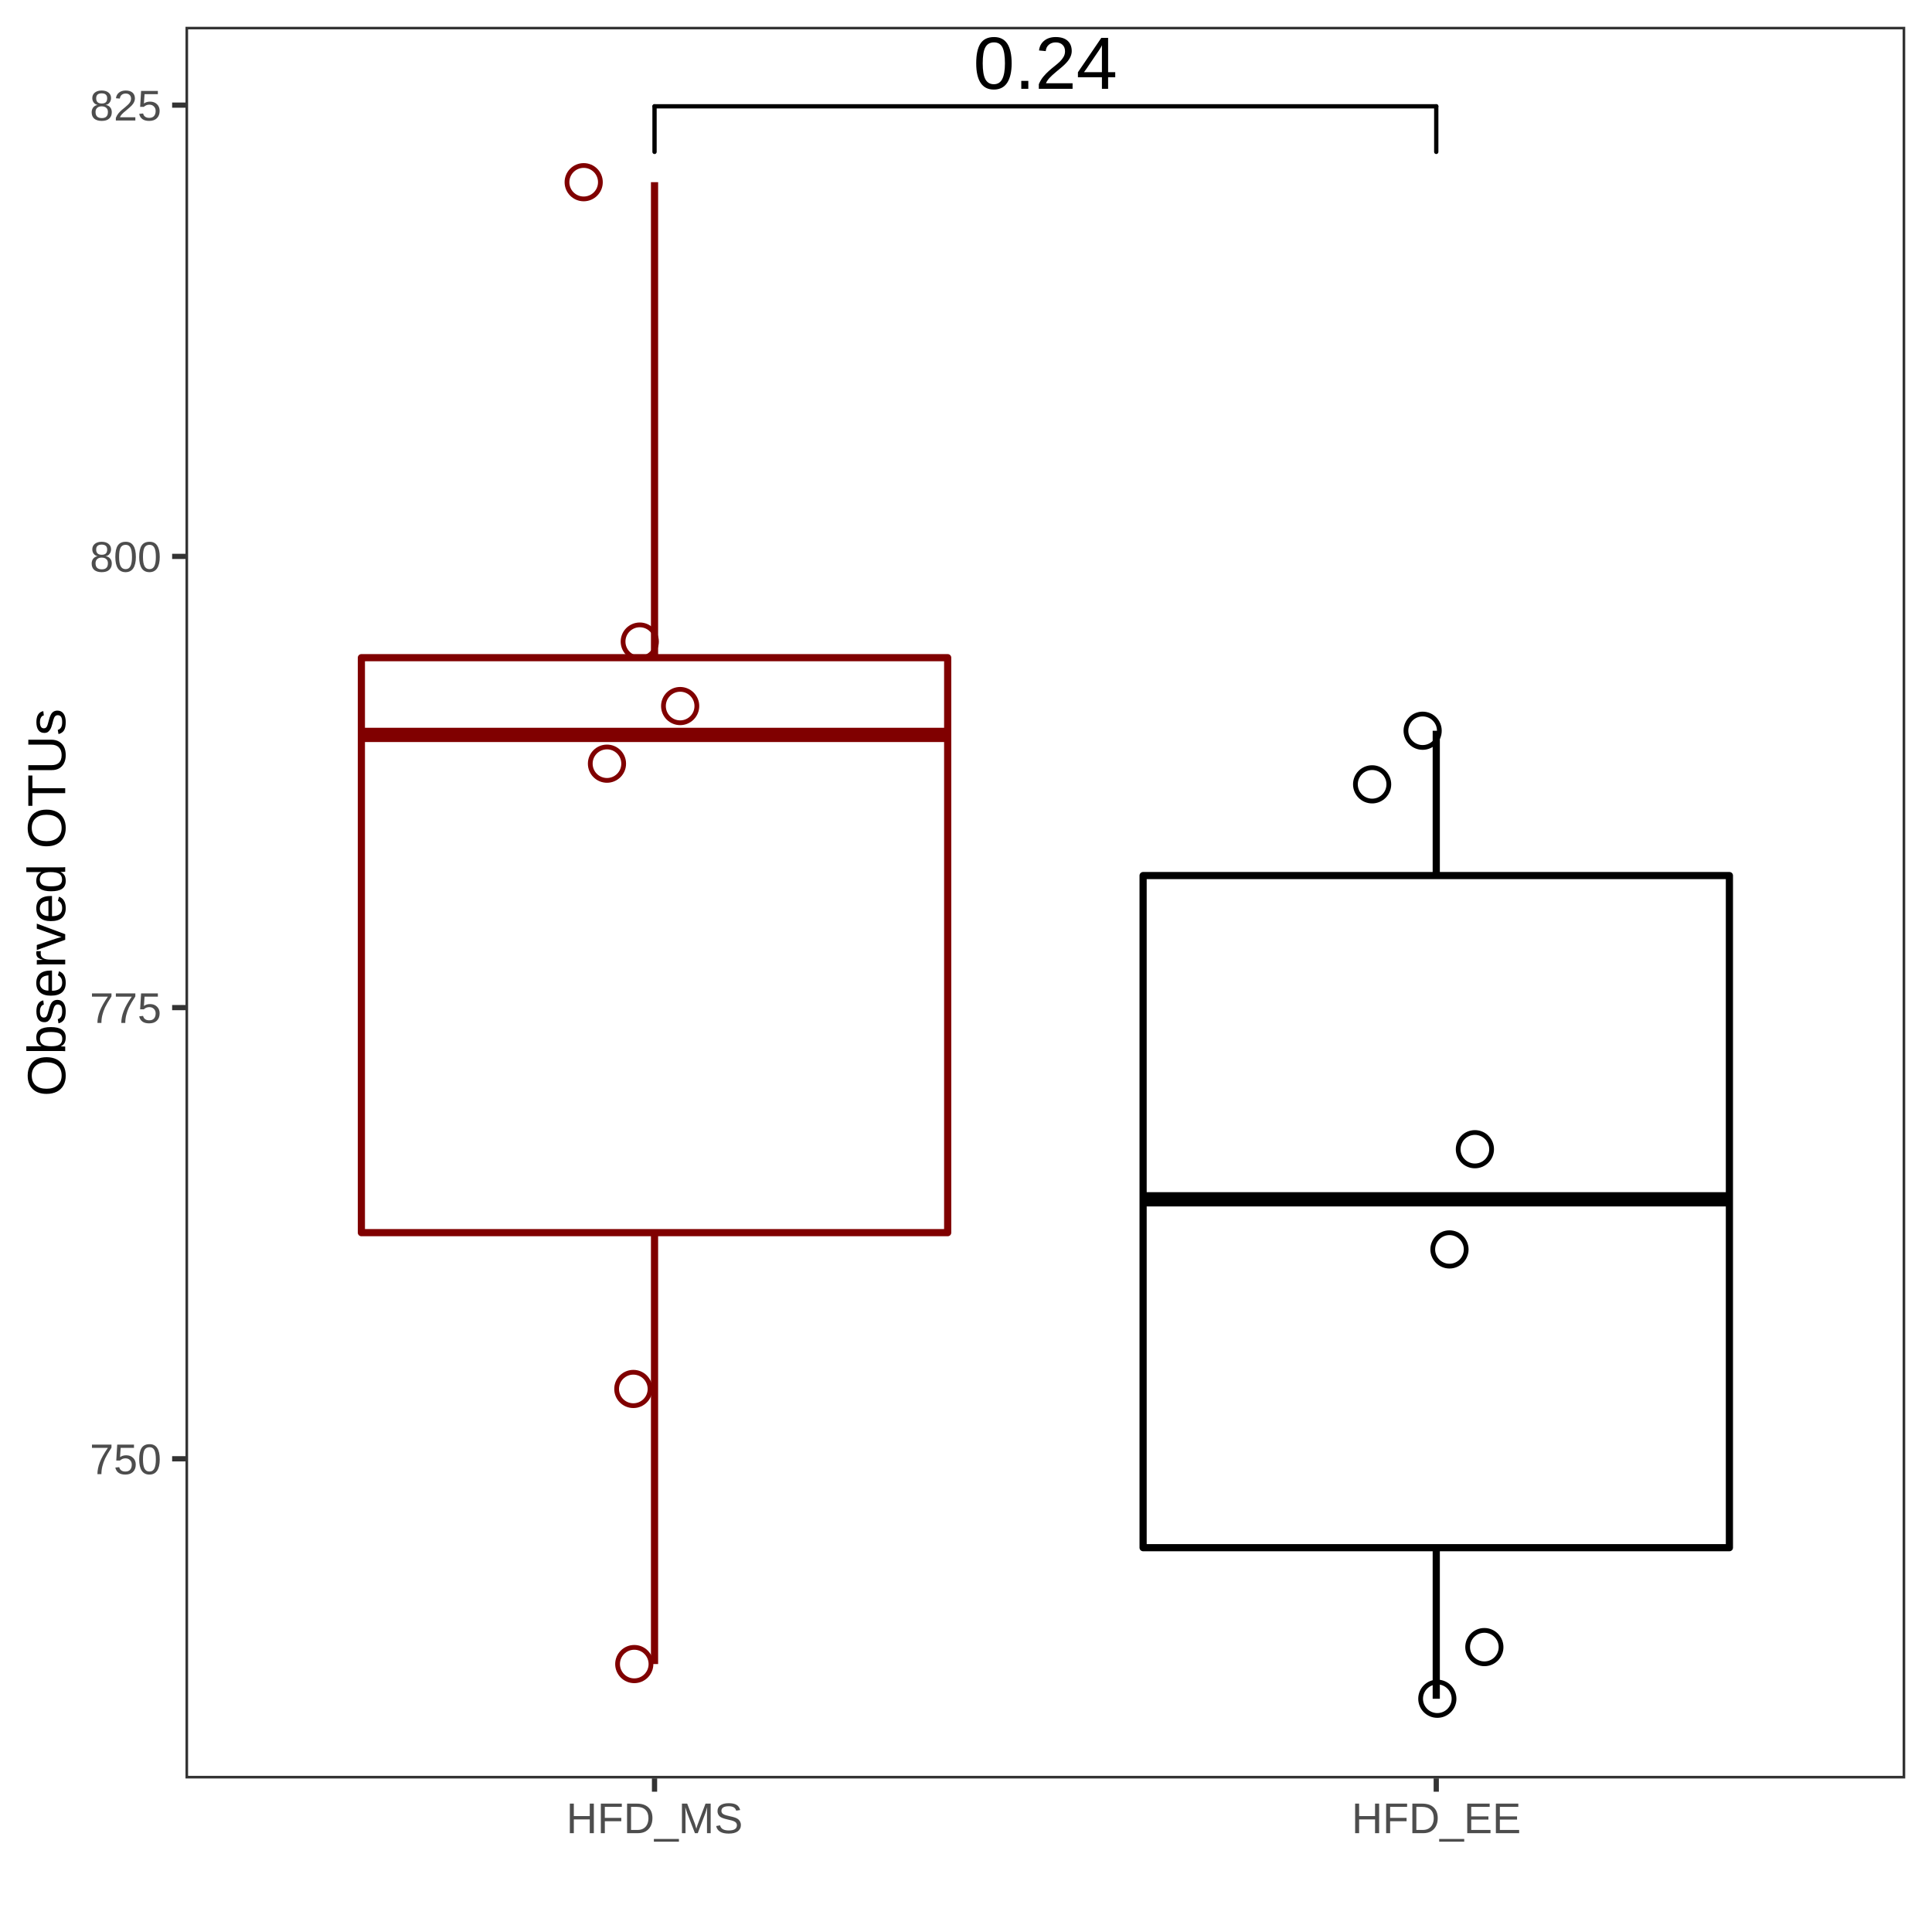
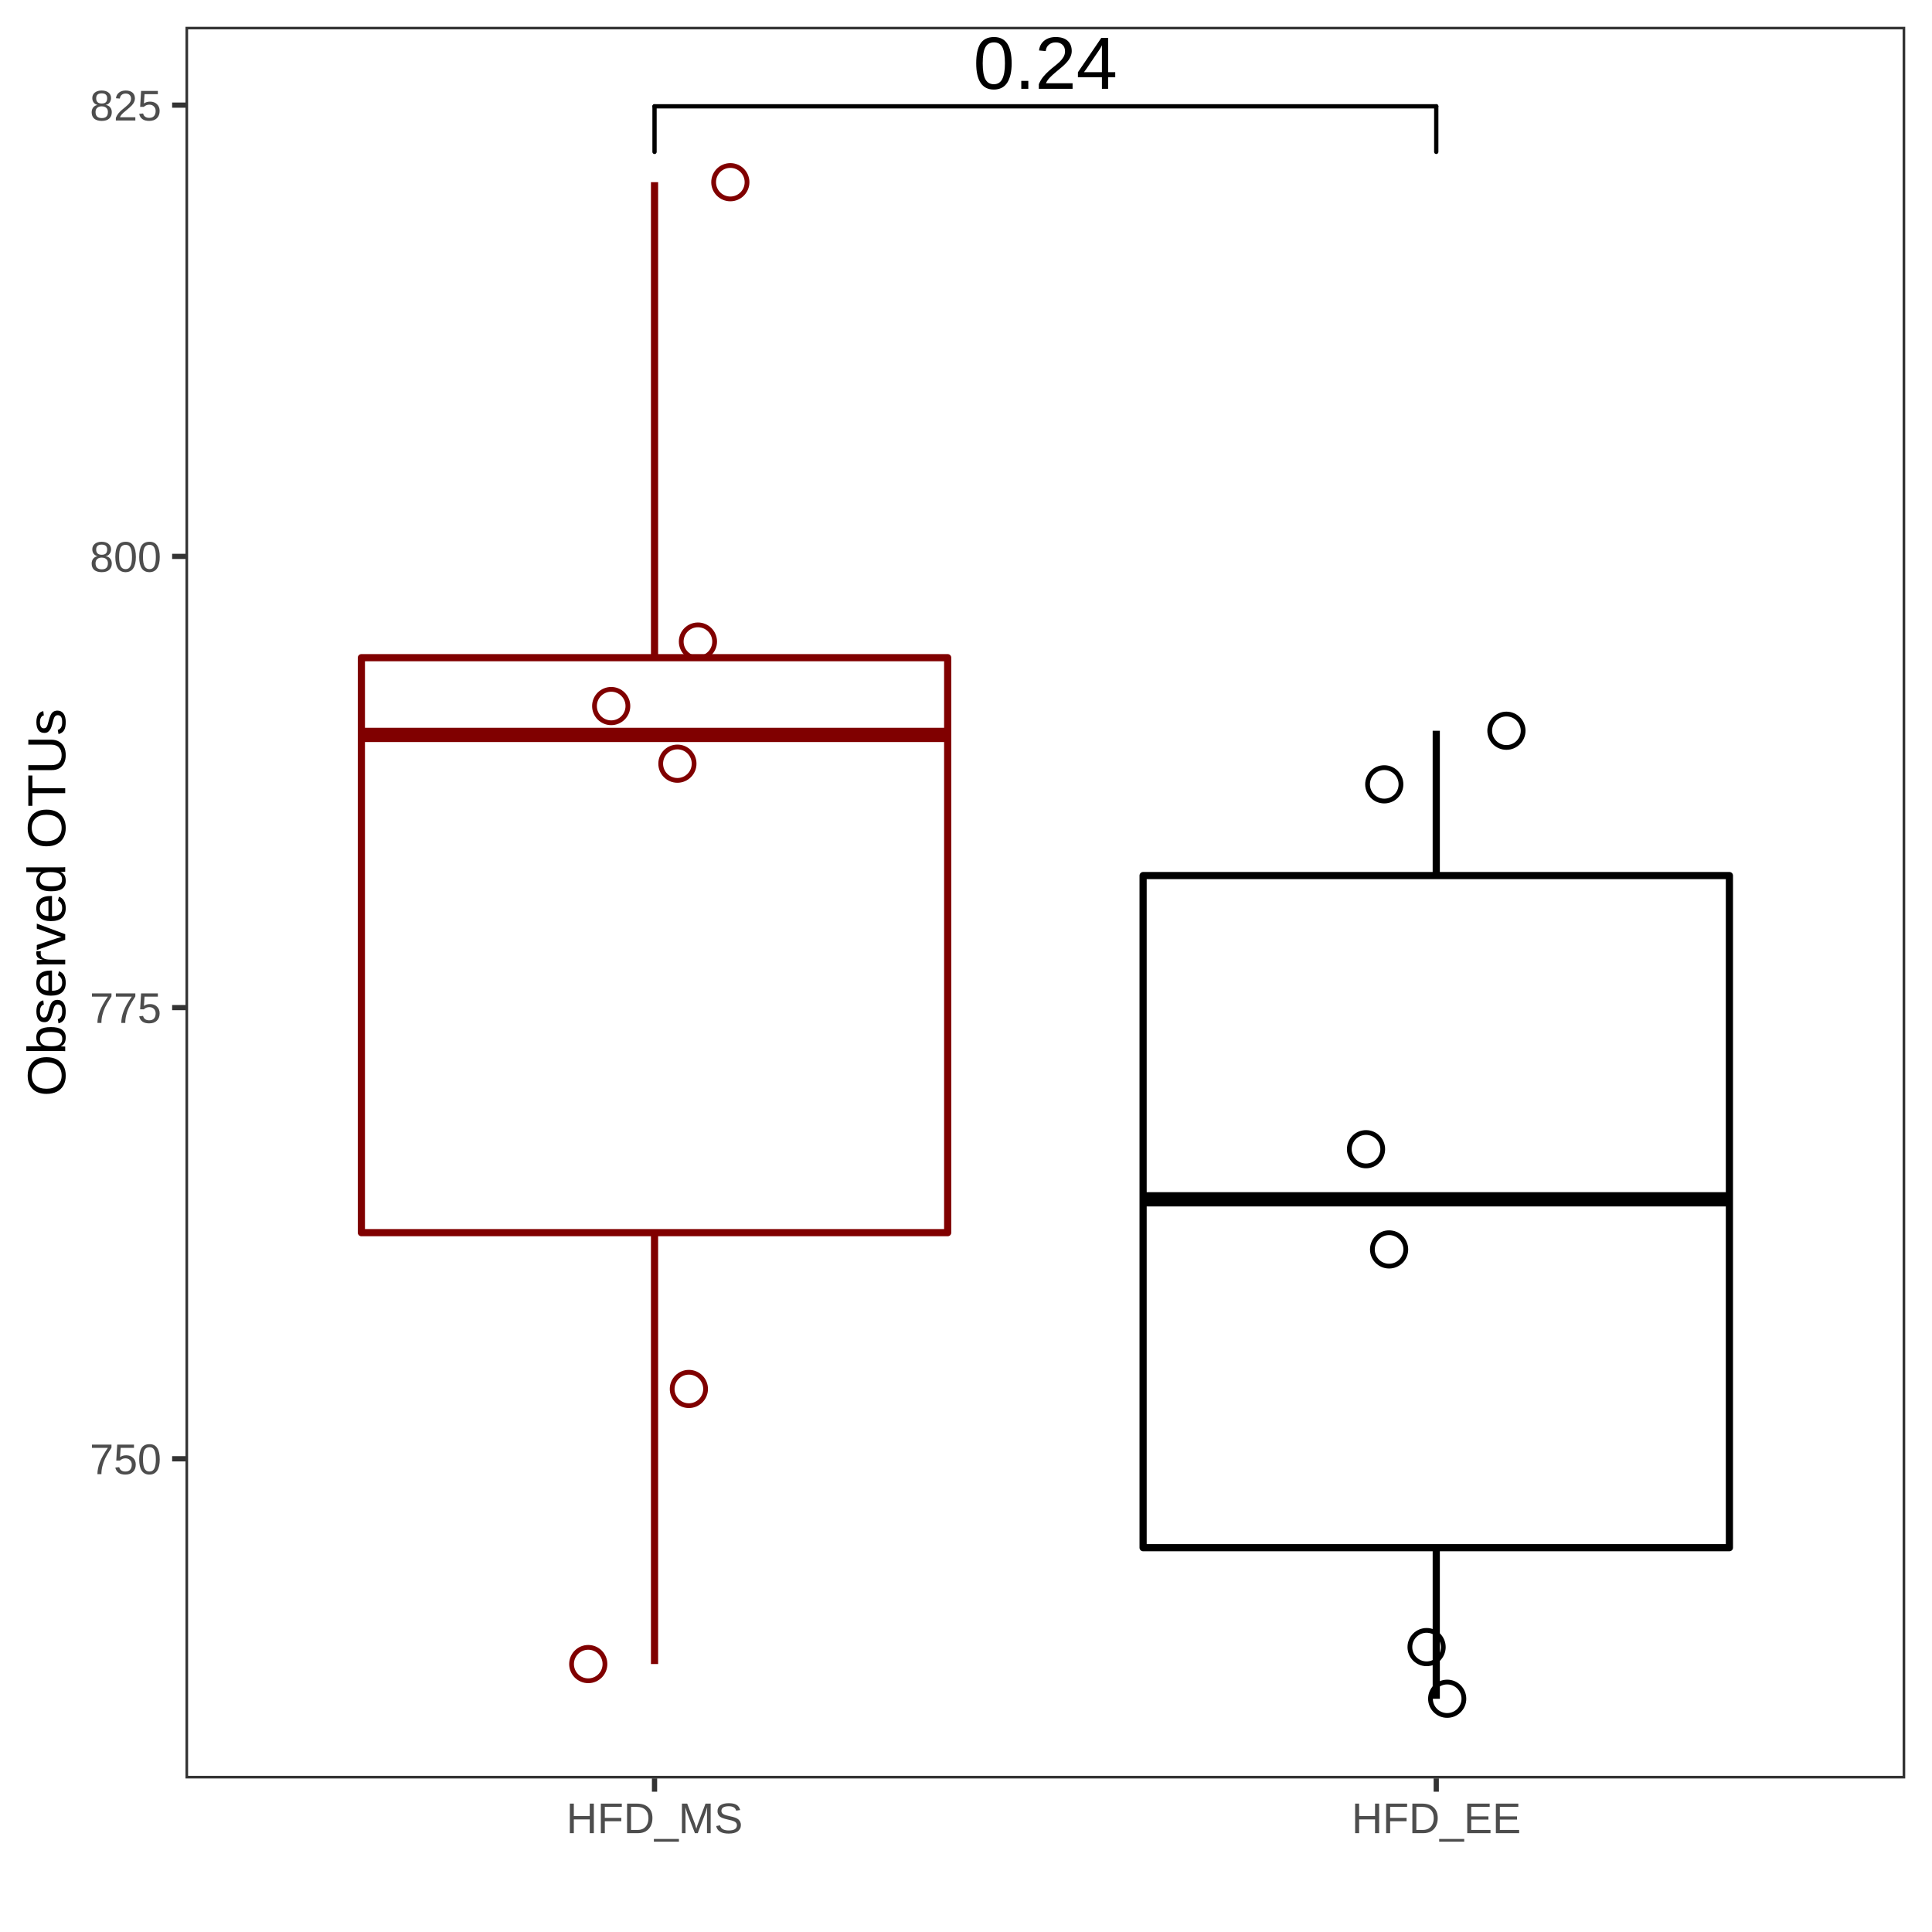
<svg xmlns="http://www.w3.org/2000/svg" class="svglite" width="288.00pt" height="288.00pt" viewBox="0 0 288.00 288.00">
  <defs>
    <style type="text/css">
    .svglite line, .svglite polyline, .svglite polygon, .svglite path, .svglite rect, .svglite circle {
      fill: none;
      stroke: #000000;
      stroke-linecap: round;
      stroke-linejoin: round;
      stroke-miterlimit: 10.00;
    }
    .svglite text {
      white-space: pre;
    }
  </style>
  </defs>
  <rect width="100%" height="100%" style="stroke: none; fill: #FFFFFF;" />
  <defs>
    <clipPath id="cpMC4wMHwyODguMDB8MC4wMHwyODguMDA=">
      <rect x="0.00" y="0.00" width="288.00" height="288.00" />
    </clipPath>
  </defs>
  <g clip-path="url(#cpMC4wMHwyODguMDB8MC4wMHwyODguMDA=)">
    <rect x="0.00" y="0.00" width="288.00" height="288.00" style="stroke-width: 0.78; stroke: #FFFFFF; fill: #FFFFFF;" />
  </g>
  <defs>
    <clipPath id="cpMjcuNjV8Mjg0LjAxfDMuOTl8MjY1LjEw">
      <rect x="27.65" y="3.99" width="256.36" height="261.12" />
    </clipPath>
  </defs>
  <g clip-path="url(#cpMjcuNjV8Mjg0LjAxfDMuOTl8MjY1LjEw)">
    <rect x="27.65" y="3.99" width="256.36" height="261.12" style="stroke-width: 0.78; stroke: none; fill: #FFFFFF;" />
    <line x1="97.57" y1="98.04" x2="97.57" y2="27.16" style="stroke-width: 1.07; stroke: #800000; stroke-linecap: butt;" />
    <line x1="97.57" y1="183.75" x2="97.57" y2="248.06" style="stroke-width: 1.07; stroke: #800000; stroke-linecap: butt;" />
    <polygon points="53.87,98.04 53.87,183.75 141.27,183.75 141.27,98.04 53.87,98.04 " style="stroke-width: 1.07; stroke: #800000; fill: #FFFFFF;" />
    <line x1="53.87" y1="109.55" x2="141.27" y2="109.55" style="stroke-width: 2.13; stroke: #800000; stroke-linecap: butt;" />
    <line x1="214.10" y1="130.52" x2="214.10" y2="108.93" style="stroke-width: 1.07; stroke-linecap: butt;" />
    <line x1="214.10" y1="230.71" x2="214.10" y2="253.23" style="stroke-width: 1.07; stroke-linecap: butt;" />
    <polygon points="170.40,130.52 170.40,230.71 257.80,230.71 257.80,130.52 170.40,130.52 " style="stroke-width: 1.07; fill: #FFFFFF;" />
    <line x1="170.40" y1="178.78" x2="257.80" y2="178.78" style="stroke-width: 2.13; stroke-linecap: butt;" />
-     <circle cx="219.86" cy="171.31" r="2.49" style="stroke-width: 0.71;" />
-     <circle cx="101.39" cy="105.25" r="2.49" style="stroke-width: 0.71; stroke: #800000;" />
-     <circle cx="212.07" cy="108.93" r="2.49" style="stroke-width: 0.71;" />
-     <circle cx="87.01" cy="27.16" r="2.49" style="stroke-width: 0.71; stroke: #800000;" />
-     <circle cx="214.26" cy="253.23" r="2.49" style="stroke-width: 0.71;" />
-     <circle cx="94.55" cy="248.06" r="2.49" style="stroke-width: 0.71; stroke: #800000;" />
-     <circle cx="221.27" cy="245.53" r="2.49" style="stroke-width: 0.71;" />
-     <circle cx="216.07" cy="186.25" r="2.49" style="stroke-width: 0.71;" />
-     <circle cx="90.48" cy="113.84" r="2.49" style="stroke-width: 0.71; stroke: #800000;" />
-     <circle cx="94.41" cy="207.05" r="2.49" style="stroke-width: 0.71; stroke: #800000;" />
-     <circle cx="204.54" cy="116.92" r="2.49" style="stroke-width: 0.71;" />
-     <circle cx="95.37" cy="95.64" r="2.49" style="stroke-width: 0.71; stroke: #800000;" />
+     <circle cx="203.63" cy="171.31" r="2.49" style="stroke-width: 0.71;" />
+     <circle cx="91.11" cy="105.25" r="2.49" style="stroke-width: 0.71; stroke: #800000;" />
+     <circle cx="224.56" cy="108.93" r="2.49" style="stroke-width: 0.71;" />
+     <circle cx="108.87" cy="27.16" r="2.49" style="stroke-width: 0.71; stroke: #800000;" />
+     <circle cx="215.73" cy="253.23" r="2.49" style="stroke-width: 0.71;" />
+     <circle cx="87.69" cy="248.06" r="2.49" style="stroke-width: 0.71; stroke: #800000;" />
+     <circle cx="212.66" cy="245.53" r="2.49" style="stroke-width: 0.71;" />
+     <circle cx="207.07" cy="186.25" r="2.49" style="stroke-width: 0.71;" />
+     <circle cx="100.98" cy="113.84" r="2.49" style="stroke-width: 0.71; stroke: #800000;" />
+     <circle cx="102.69" cy="207.05" r="2.49" style="stroke-width: 0.71; stroke: #800000;" />
+     <circle cx="206.35" cy="116.92" r="2.49" style="stroke-width: 0.71;" />
+     <circle cx="104.04" cy="95.64" r="2.49" style="stroke-width: 0.71; stroke: #800000;" />
    <text x="155.83" y="13.24" text-anchor="middle" style="font-size: 11.04px; font-family: &quot;Arial&quot;;" textLength="21.47px" lengthAdjust="spacingAndGlyphs">0.24</text>
    <line x1="214.10" y1="22.64" x2="214.10" y2="15.85" style="stroke-width: 0.64;" />
    <line x1="214.10" y1="15.85" x2="97.57" y2="15.85" style="stroke-width: 0.64;" />
    <line x1="97.57" y1="15.85" x2="97.57" y2="22.64" style="stroke-width: 0.64;" />
    <rect x="27.65" y="3.99" width="256.36" height="261.12" style="stroke-width: 0.78; stroke: #333333;" />
  </g>
  <g clip-path="url(#cpMC4wMHwyODguMDB8MC4wMHwyODguMDA=)">
    <text x="24.06" y="219.75" text-anchor="end" style="font-size: 6.40px;fill: #4D4D4D; font-family: &quot;Arial&quot;;" textLength="10.67px" lengthAdjust="spacingAndGlyphs">750</text>
    <text x="24.06" y="152.49" text-anchor="end" style="font-size: 6.40px;fill: #4D4D4D; font-family: &quot;Arial&quot;;" textLength="10.67px" lengthAdjust="spacingAndGlyphs">775</text>
    <text x="24.06" y="85.23" text-anchor="end" style="font-size: 6.40px;fill: #4D4D4D; font-family: &quot;Arial&quot;;" textLength="10.67px" lengthAdjust="spacingAndGlyphs">800</text>
    <text x="24.06" y="17.96" text-anchor="end" style="font-size: 6.40px;fill: #4D4D4D; font-family: &quot;Arial&quot;;" textLength="10.67px" lengthAdjust="spacingAndGlyphs">825</text>
    <polyline points="25.66,217.46 27.65,217.46 " style="stroke-width: 0.78; stroke: #333333; stroke-linecap: butt;" />
    <polyline points="25.66,150.20 27.65,150.20 " style="stroke-width: 0.78; stroke: #333333; stroke-linecap: butt;" />
    <polyline points="25.66,82.94 27.65,82.94 " style="stroke-width: 0.78; stroke: #333333; stroke-linecap: butt;" />
    <polyline points="25.66,15.67 27.65,15.67 " style="stroke-width: 0.78; stroke: #333333; stroke-linecap: butt;" />
    <polyline points="97.57,267.09 97.57,265.10 " style="stroke-width: 0.78; stroke: #333333; stroke-linecap: butt;" />
    <polyline points="214.10,267.09 214.10,265.10 " style="stroke-width: 0.78; stroke: #333333; stroke-linecap: butt;" />
    <text x="97.57" y="273.27" text-anchor="middle" style="font-size: 6.40px;fill: #4D4D4D; font-family: &quot;Arial&quot;;" textLength="26.28px" lengthAdjust="spacingAndGlyphs">HFD_MS</text>
    <text x="214.10" y="273.27" text-anchor="middle" style="font-size: 6.40px;fill: #4D4D4D; font-family: &quot;Arial&quot;;" textLength="25.21px" lengthAdjust="spacingAndGlyphs">HFD_EE</text>
    <text transform="translate(9.72,134.54) rotate(-90)" text-anchor="middle" style="font-size: 8.00px; font-family: &quot;Arial&quot;;" textLength="57.80px" lengthAdjust="spacingAndGlyphs">Observed OTUs</text>
  </g>
</svg>
